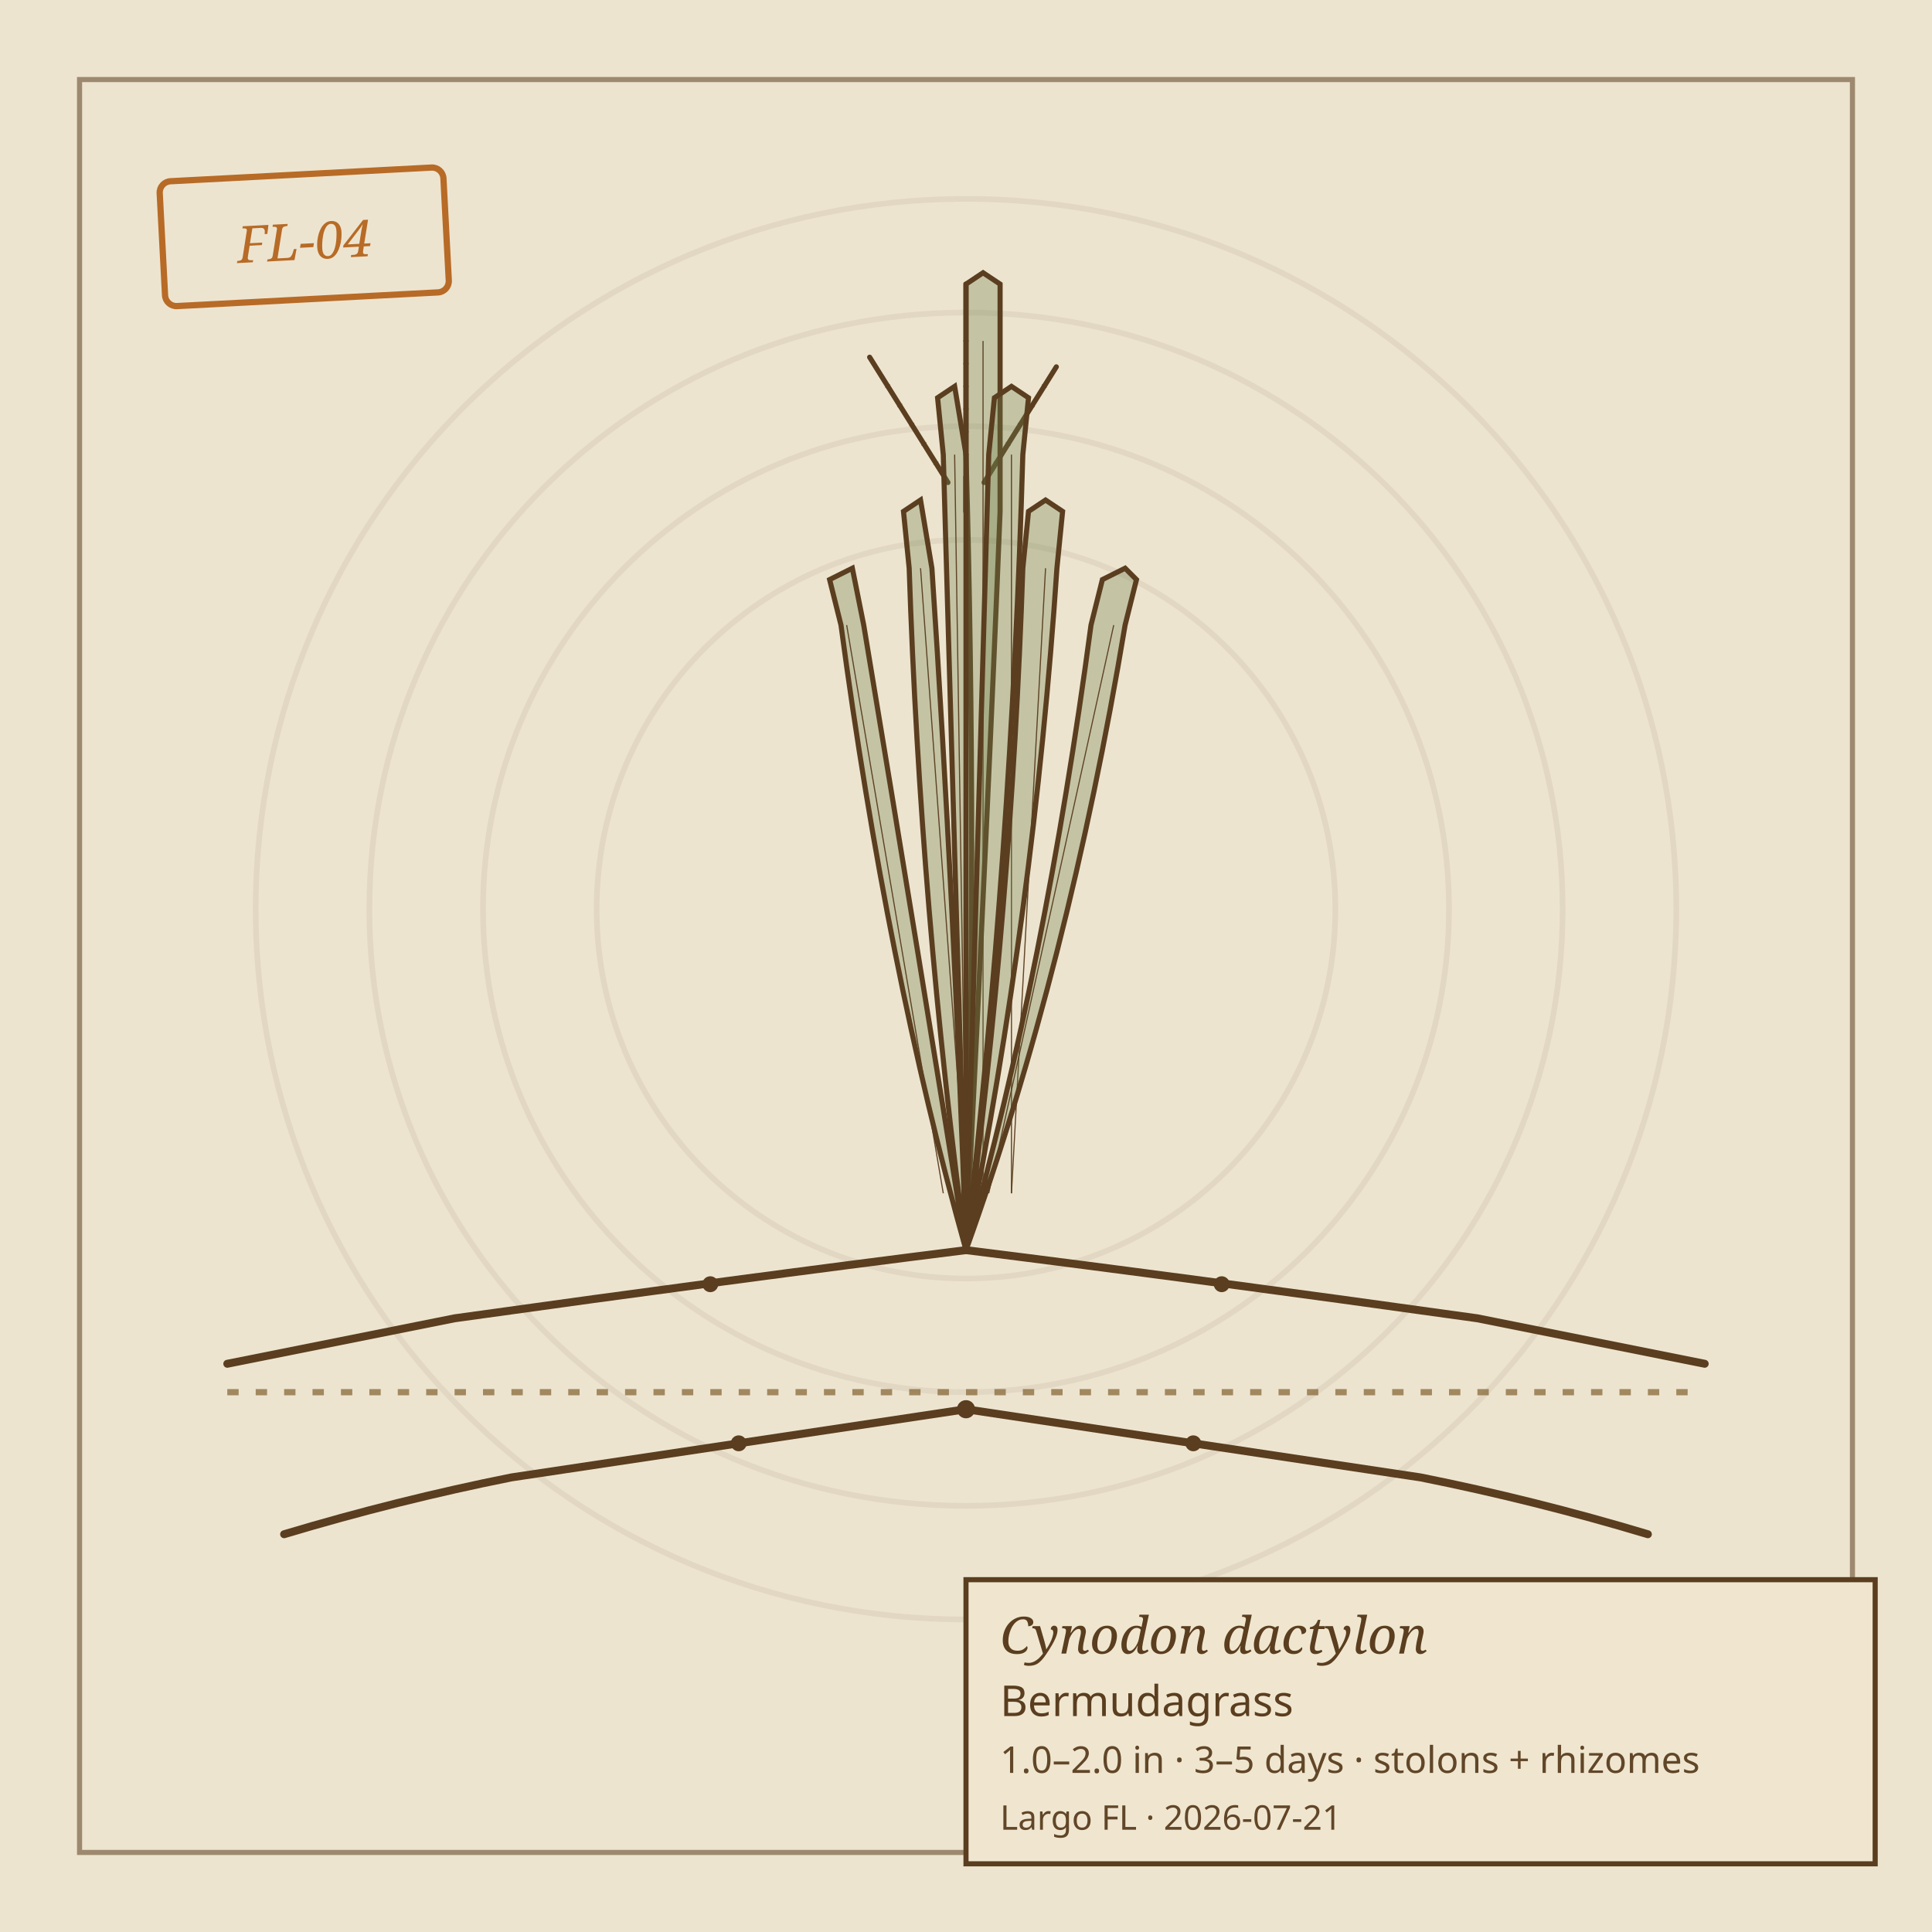
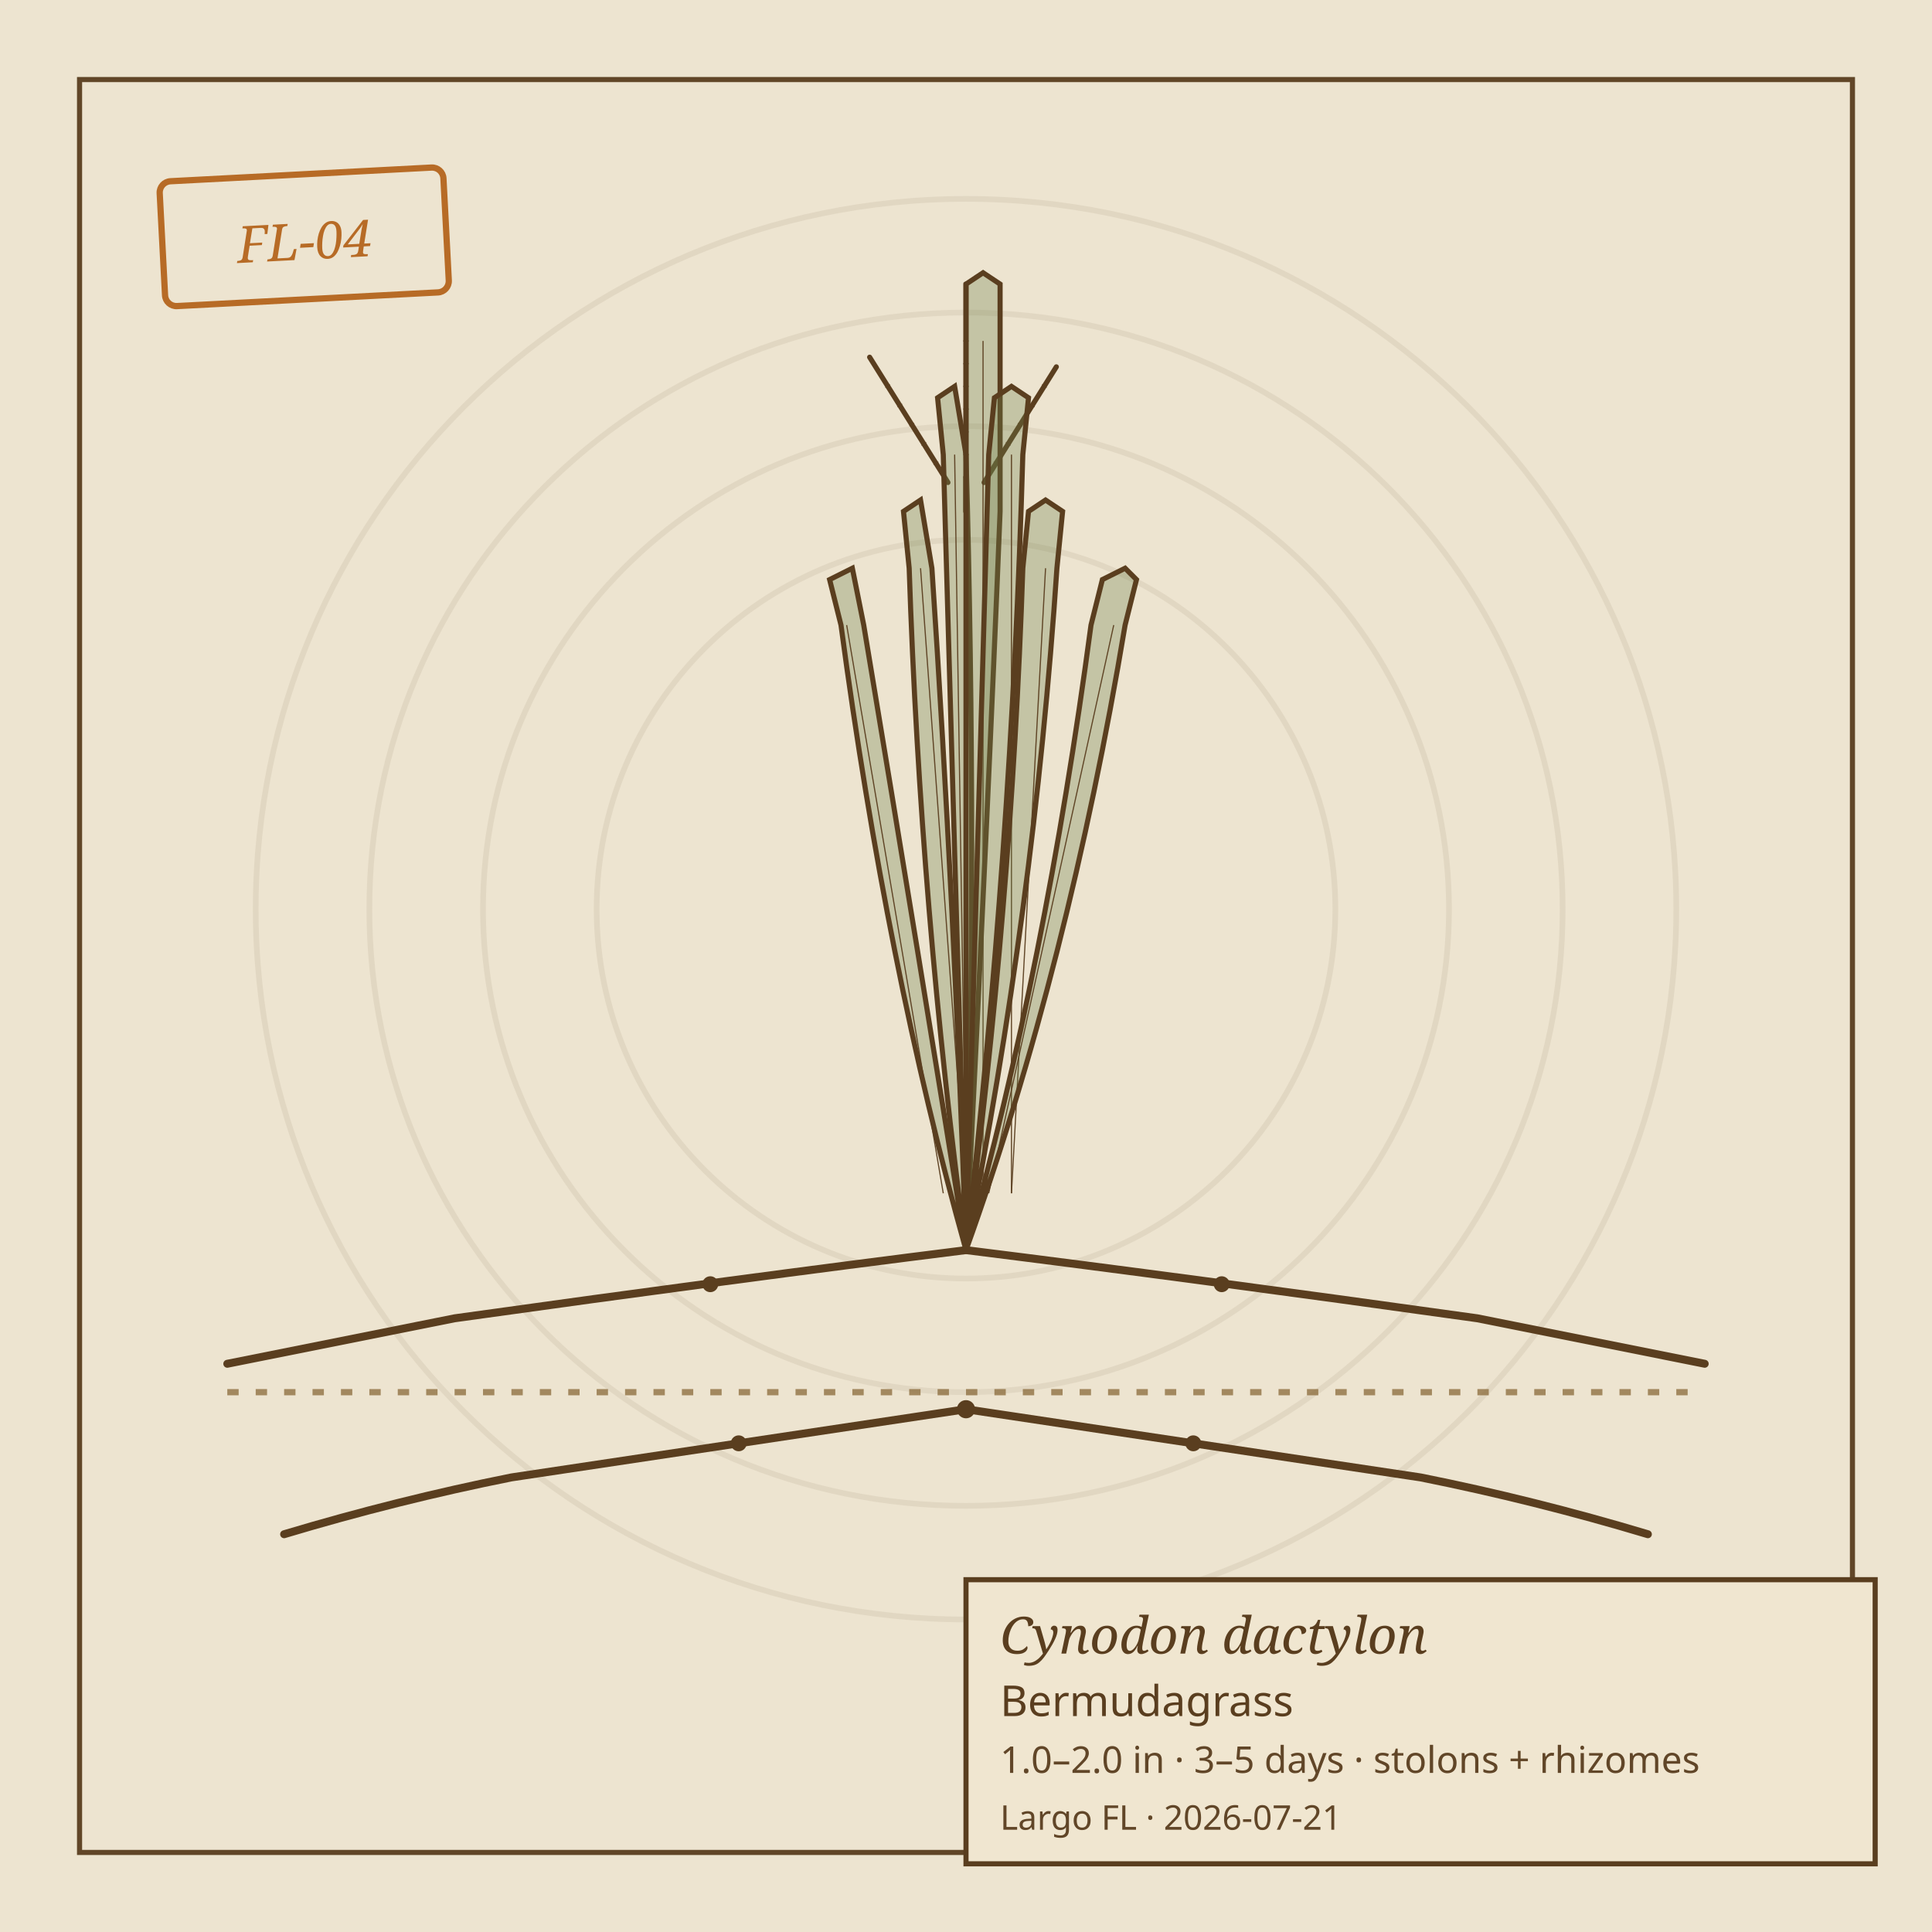
<svg xmlns="http://www.w3.org/2000/svg" viewBox="0 0 340 340" role="img" aria-label="Pressed specimen of Bermudagrass, Cynodon dactylon">
  <rect x="0" y="0" width="340" height="340" fill="var(--ll-aged-paper, #ede4d0)" />
  <g opacity="0.08" fill="none" stroke="var(--ll-sepia, #5a3e1f)" stroke-width="1.0">
    <circle cx="170" cy="160" r="125" />
    <circle cx="170" cy="160" r="105" />
    <circle cx="170" cy="160" r="85" />
    <circle cx="170" cy="160" r="65" />
  </g>
-   <rect x="14" y="14" width="312" height="312" fill="none" stroke="var(--ll-sepia, #5a3e1f)" stroke-width="0.9" opacity="0.55" />
+   <rect x="14" y="14" width="312" height="312" fill="none" stroke="var(--ll-sepia, #5a3e1f)" stroke-width="0.9" opacity="0.95" />
  <g transform="translate(170 90)">
    <line x1="0" y1="0" x2="0" y2="-6" stroke="var(--ll-sepia, #5a3e1f)" stroke-width="1.0" stroke-linecap="round" />
    <g transform="rotate(-32)">
      <line x1="0" y1="-6" x2="0" y2="-32" stroke="var(--ll-sepia, #5a3e1f)" stroke-width="0.9" stroke-linecap="round" />
      <g stroke="var(--ll-sepia, #5a3e1f)" stroke-width="0.2" opacity="0.65">
        <line x1="-0.5" y1="-10" x2="0.5" y2="-10" />
        <line x1="-0.5" y1="-14" x2="0.5" y2="-14" />
        <line x1="-0.5" y1="-18" x2="0.5" y2="-18" />
        <line x1="-0.5" y1="-22" x2="0.5" y2="-22" />
        <line x1="-0.5" y1="-26" x2="0.5" y2="-26" />
      </g>
    </g>
    <g>
      <line x1="0" y1="-6" x2="0" y2="-40" stroke="var(--ll-sepia, #5a3e1f)" stroke-width="0.9" stroke-linecap="round" />
      <g stroke="var(--ll-sepia, #5a3e1f)" stroke-width="0.2" opacity="0.65">
        <line x1="-0.5" y1="-10" x2="0.5" y2="-10" />
        <line x1="-0.5" y1="-14" x2="0.5" y2="-14" />
        <line x1="-0.5" y1="-18" x2="0.5" y2="-18" />
        <line x1="-0.5" y1="-22" x2="0.5" y2="-22" />
        <line x1="-0.5" y1="-26" x2="0.5" y2="-26" />
        <line x1="-0.5" y1="-30" x2="0.5" y2="-30" />
        <line x1="-0.4" y1="-34" x2="0.4" y2="-34" />
      </g>
    </g>
    <g transform="rotate(32)">
      <line x1="0" y1="-6" x2="0" y2="-30" stroke="var(--ll-sepia, #5a3e1f)" stroke-width="0.9" stroke-linecap="round" />
      <g stroke="var(--ll-sepia, #5a3e1f)" stroke-width="0.2" opacity="0.65">
        <line x1="-0.5" y1="-10" x2="0.5" y2="-10" />
        <line x1="-0.5" y1="-14" x2="0.5" y2="-14" />
        <line x1="-0.5" y1="-18" x2="0.5" y2="-18" />
        <line x1="-0.5" y1="-22" x2="0.5" y2="-22" />
        <line x1="-0.5" y1="-26" x2="0.5" y2="-26" />
      </g>
    </g>
  </g>
  <g>
    <path d="M 170 220 Q 156 170 148 110 L 146 102 L 150 100 L 152 110 Q 162 170 170 220 Z" fill="var(--ll-olive, #6b7d4a)" fill-opacity="0.32" stroke="var(--ll-sepia, #5a3e1f)" stroke-width="0.9" />
    <line x1="149" y1="110" x2="166" y2="210" stroke="var(--ll-sepia, #5a3e1f)" stroke-width="0.2" opacity="0.95" />
  </g>
  <g>
    <path d="M 170 220 Q 162 160 160 100 L 159 90 L 162 88 L 164 100 Q 168 160 170 220 Z" fill="var(--ll-olive, #6b7d4a)" fill-opacity="0.32" stroke="var(--ll-sepia, #5a3e1f)" stroke-width="0.9" />
    <line x1="162" y1="100" x2="170" y2="210" stroke="var(--ll-sepia, #5a3e1f)" stroke-width="0.2" opacity="0.95" />
  </g>
  <g>
    <path d="M 170 220 Q 168 150 166 80 L 165 70 L 168 68 L 170 80 Q 172 150 170 220 Z" fill="var(--ll-olive, #6b7d4a)" fill-opacity="0.32" stroke="var(--ll-sepia, #5a3e1f)" stroke-width="0.9" />
    <line x1="168" y1="80" x2="170" y2="210" stroke="var(--ll-sepia, #5a3e1f)" stroke-width="0.2" opacity="0.95" />
  </g>
  <g>
    <path d="M 170 220 Q 170 140 170 90 L 170 50 L 173 48 L 176 50 L 176 90 Q 174 140 170 220 Z" fill="var(--ll-olive, #6b7d4a)" fill-opacity="0.32" stroke="var(--ll-sepia, #5a3e1f)" stroke-width="0.9" />
    <line x1="173" y1="60" x2="173" y2="210" stroke="var(--ll-sepia, #5a3e1f)" stroke-width="0.2" opacity="0.95" />
  </g>
  <g>
    <path d="M 170 220 Q 172 150 174 80 L 175 70 L 178 68 L 181 70 L 180 80 Q 178 150 170 220 Z" fill="var(--ll-olive, #6b7d4a)" fill-opacity="0.32" stroke="var(--ll-sepia, #5a3e1f)" stroke-width="0.9" />
    <line x1="178" y1="80" x2="178" y2="210" stroke="var(--ll-sepia, #5a3e1f)" stroke-width="0.2" opacity="0.95" />
  </g>
  <g>
    <path d="M 170 220 Q 178 160 180 100 L 181 90 L 184 88 L 187 90 L 186 100 Q 182 160 170 220 Z" fill="var(--ll-olive, #6b7d4a)" fill-opacity="0.32" stroke="var(--ll-sepia, #5a3e1f)" stroke-width="0.9" />
    <line x1="184" y1="100" x2="178" y2="210" stroke="var(--ll-sepia, #5a3e1f)" stroke-width="0.2" opacity="0.95" />
  </g>
  <g>
    <path d="M 170 220 Q 184 170 192 110 L 194 102 L 198 100 L 200 102 L 198 110 Q 188 170 170 220 Z" fill="var(--ll-olive, #6b7d4a)" fill-opacity="0.32" stroke="var(--ll-sepia, #5a3e1f)" stroke-width="0.9" />
    <line x1="196" y1="110" x2="174" y2="210" stroke="var(--ll-sepia, #5a3e1f)" stroke-width="0.2" opacity="0.95" />
  </g>
  <path d="M 170 220 Q 130 225 80 232 Q 60 236 40 240" fill="none" stroke="var(--ll-sepia, #5a3e1f)" stroke-width="1.4" stroke-linecap="round" />
  <path d="M 170 220 Q 210 225 260 232 Q 280 236 300 240" fill="none" stroke="var(--ll-sepia, #5a3e1f)" stroke-width="1.4" stroke-linecap="round" />
  <circle cx="125" cy="226" r="1.4" fill="var(--ll-sepia, #5a3e1f)" />
  <circle cx="215" cy="226" r="1.4" fill="var(--ll-sepia, #5a3e1f)" />
  <line x1="40" y1="245" x2="300" y2="245" stroke="var(--ll-soil, #8a6a3a)" stroke-width="1.1" stroke-dasharray="2 3" opacity="0.75" />
  <path d="M 170 248 Q 130 254 90 260 Q 70 264 50 270" fill="none" stroke="var(--ll-sepia, #5a3e1f)" stroke-width="1.4" stroke-linecap="round" />
  <path d="M 170 248 Q 210 254 250 260 Q 270 264 290 270" fill="none" stroke="var(--ll-sepia, #5a3e1f)" stroke-width="1.4" stroke-linecap="round" />
  <circle cx="130" cy="254" r="1.4" fill="var(--ll-sepia, #5a3e1f)" />
  <circle cx="210" cy="254" r="1.4" fill="var(--ll-sepia, #5a3e1f)" />
  <circle cx="170" cy="248" r="1.6" fill="var(--ll-sepia, #5a3e1f)" />
  <g transform="translate(28 32) rotate(-3)" opacity="0.95">
    <rect x="0" y="0" width="50" height="22" fill="none" stroke="var(--ll-clay, #b5651d)" stroke-width="1.1" rx="2" />
    <text x="25" y="15" text-anchor="middle" font-family="serif" font-size="9" font-style="italic" fill="var(--ll-clay, #b5651d)">FL-04</text>
  </g>
  <g transform="translate(170 278)">
    <rect x="0" y="0" width="160" height="50" fill="var(--ll-label-tan, #f0e6d0)" stroke="var(--ll-sepia, #5a3e1f)" stroke-width="0.9" />
    <text x="6" y="13" font-family="Georgia, serif" font-size="9" font-style="italic" fill="var(--ll-sepia, #5a3e1f)">Cynodon dactylon</text>
    <text x="6" y="24" font-family="sans-serif" font-size="7.5" fill="var(--ll-sepia, #5a3e1f)">Bermudagrass</text>
    <text x="6" y="34" font-family="sans-serif" font-size="6.5" fill="var(--ll-sepia, #5a3e1f)" opacity="0.95">1.0–2.0 in · 3–5 days · stolons + rhizomes</text>
    <text x="6" y="44" font-family="sans-serif" font-size="6" fill="var(--ll-sepia, #5a3e1f)" opacity="0.95">Largo FL · 2026-07-21</text>
  </g>
</svg>
